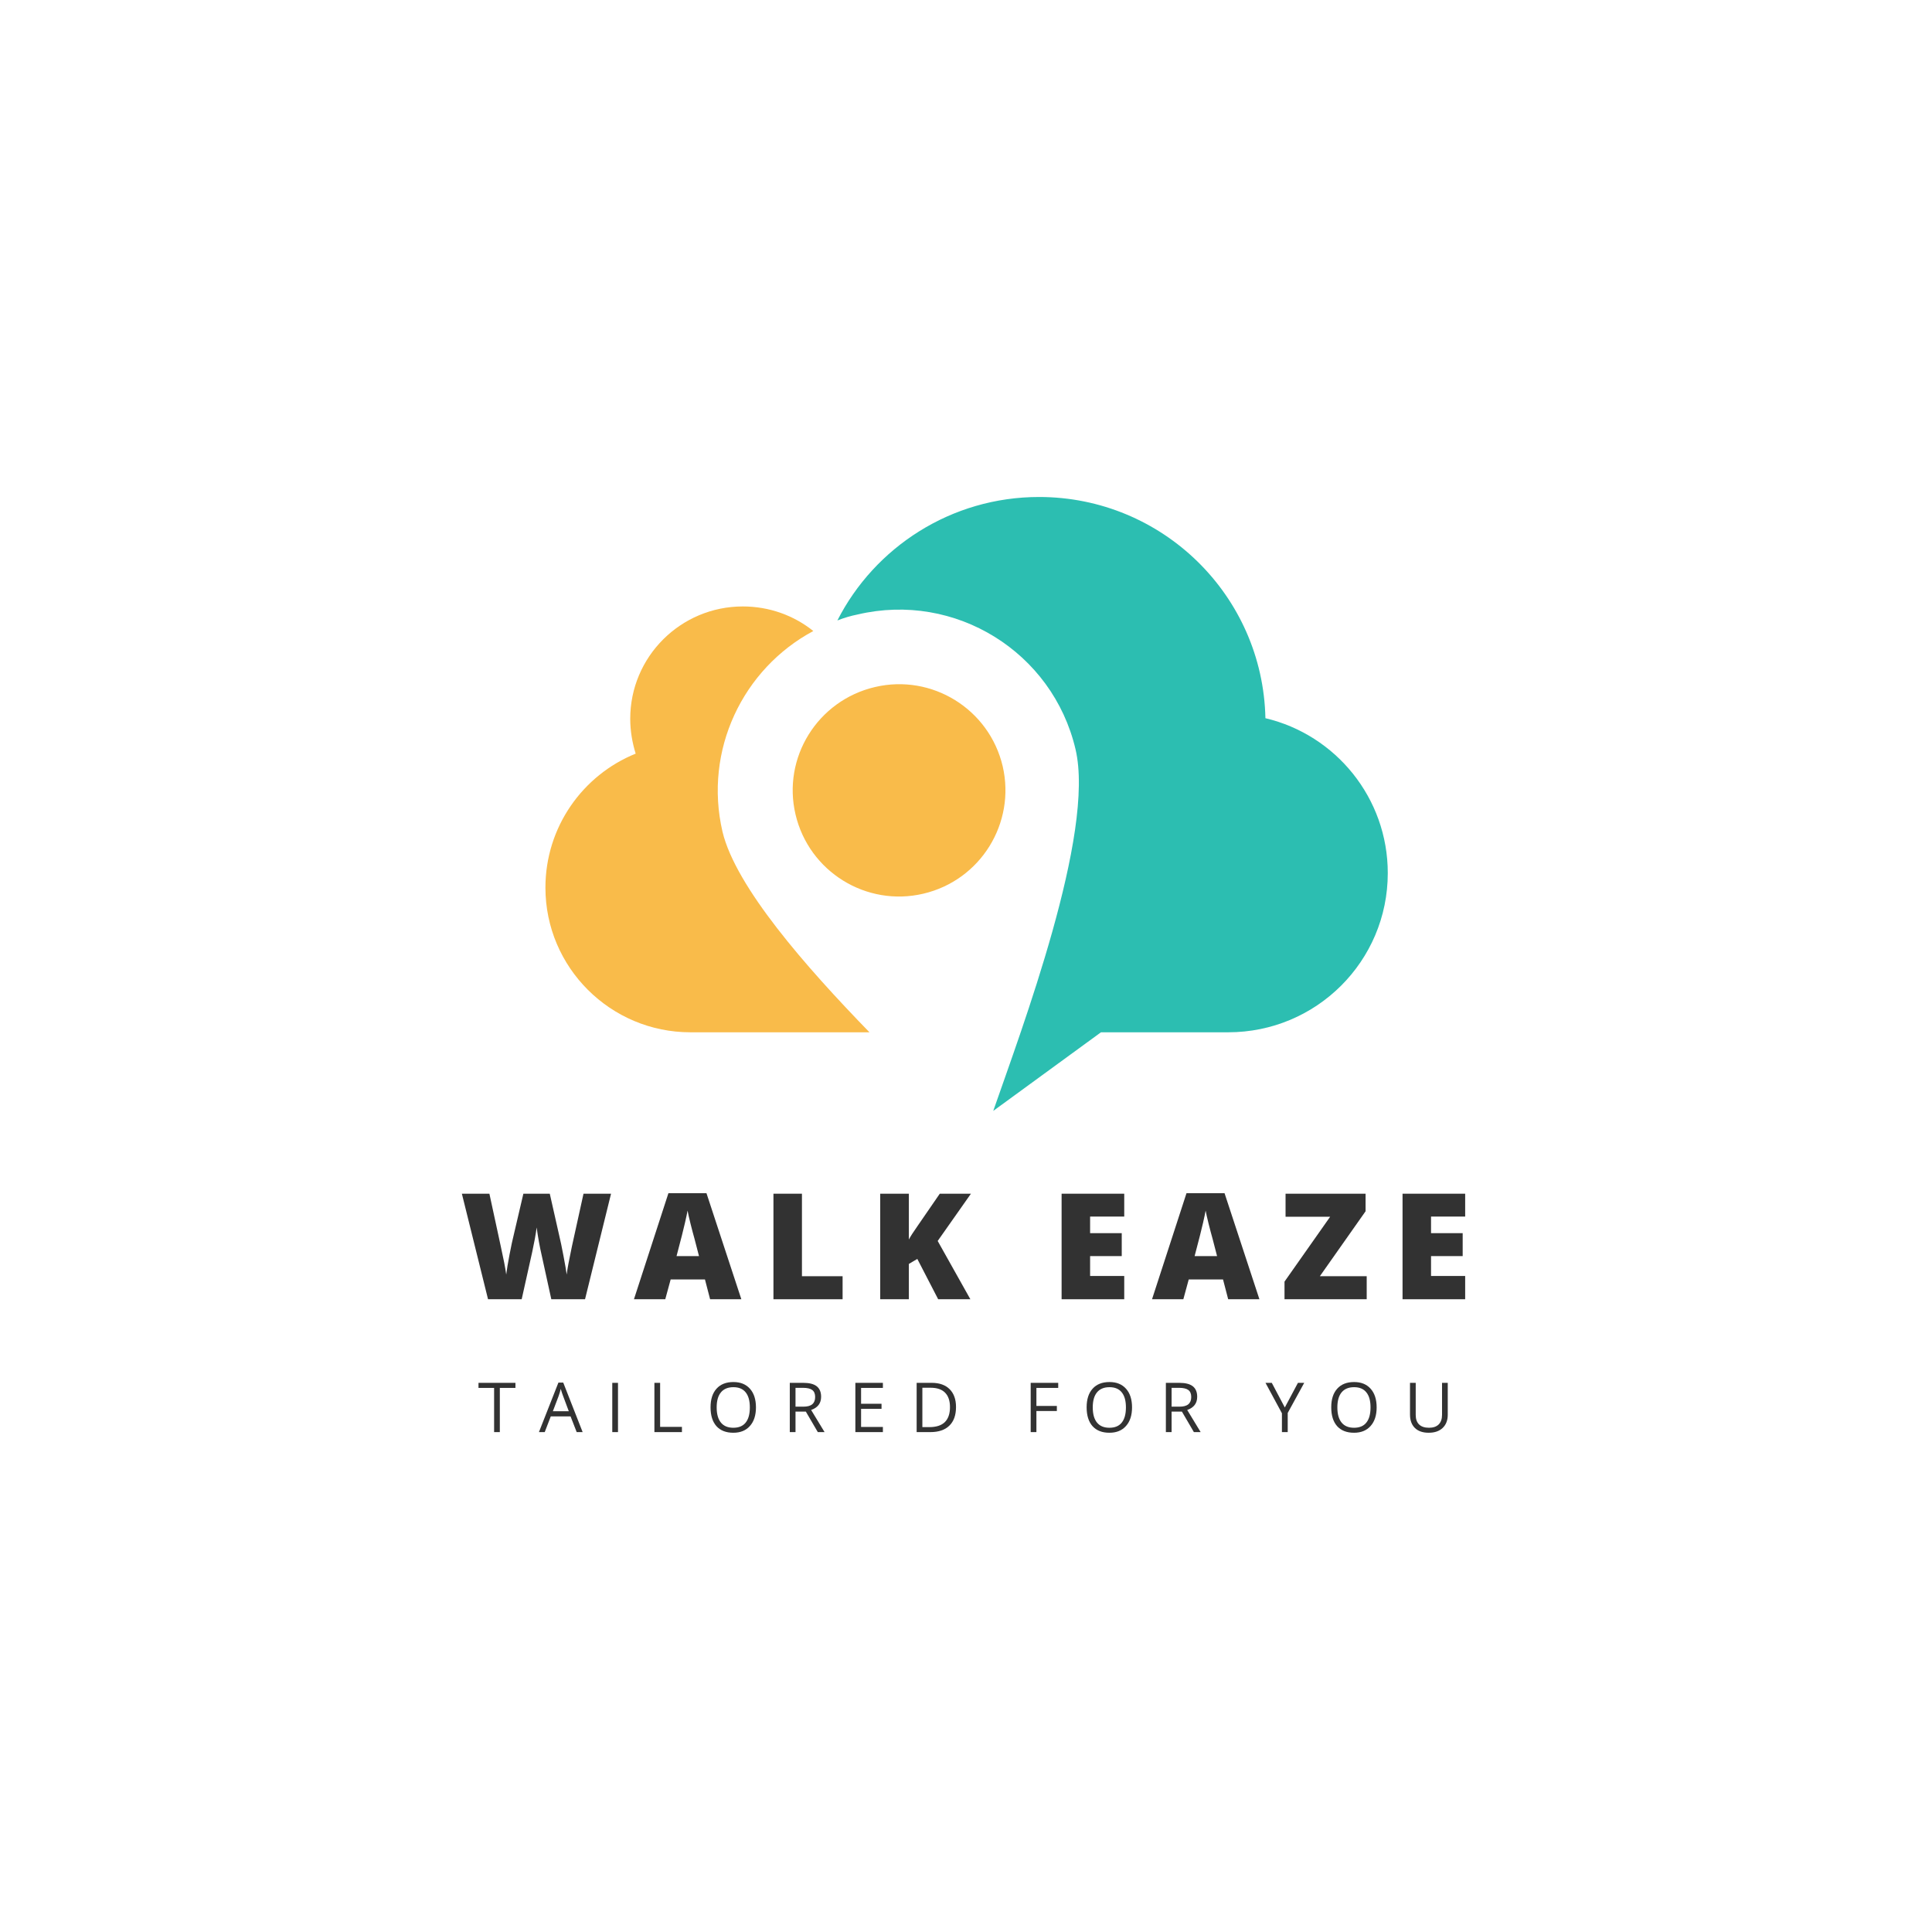
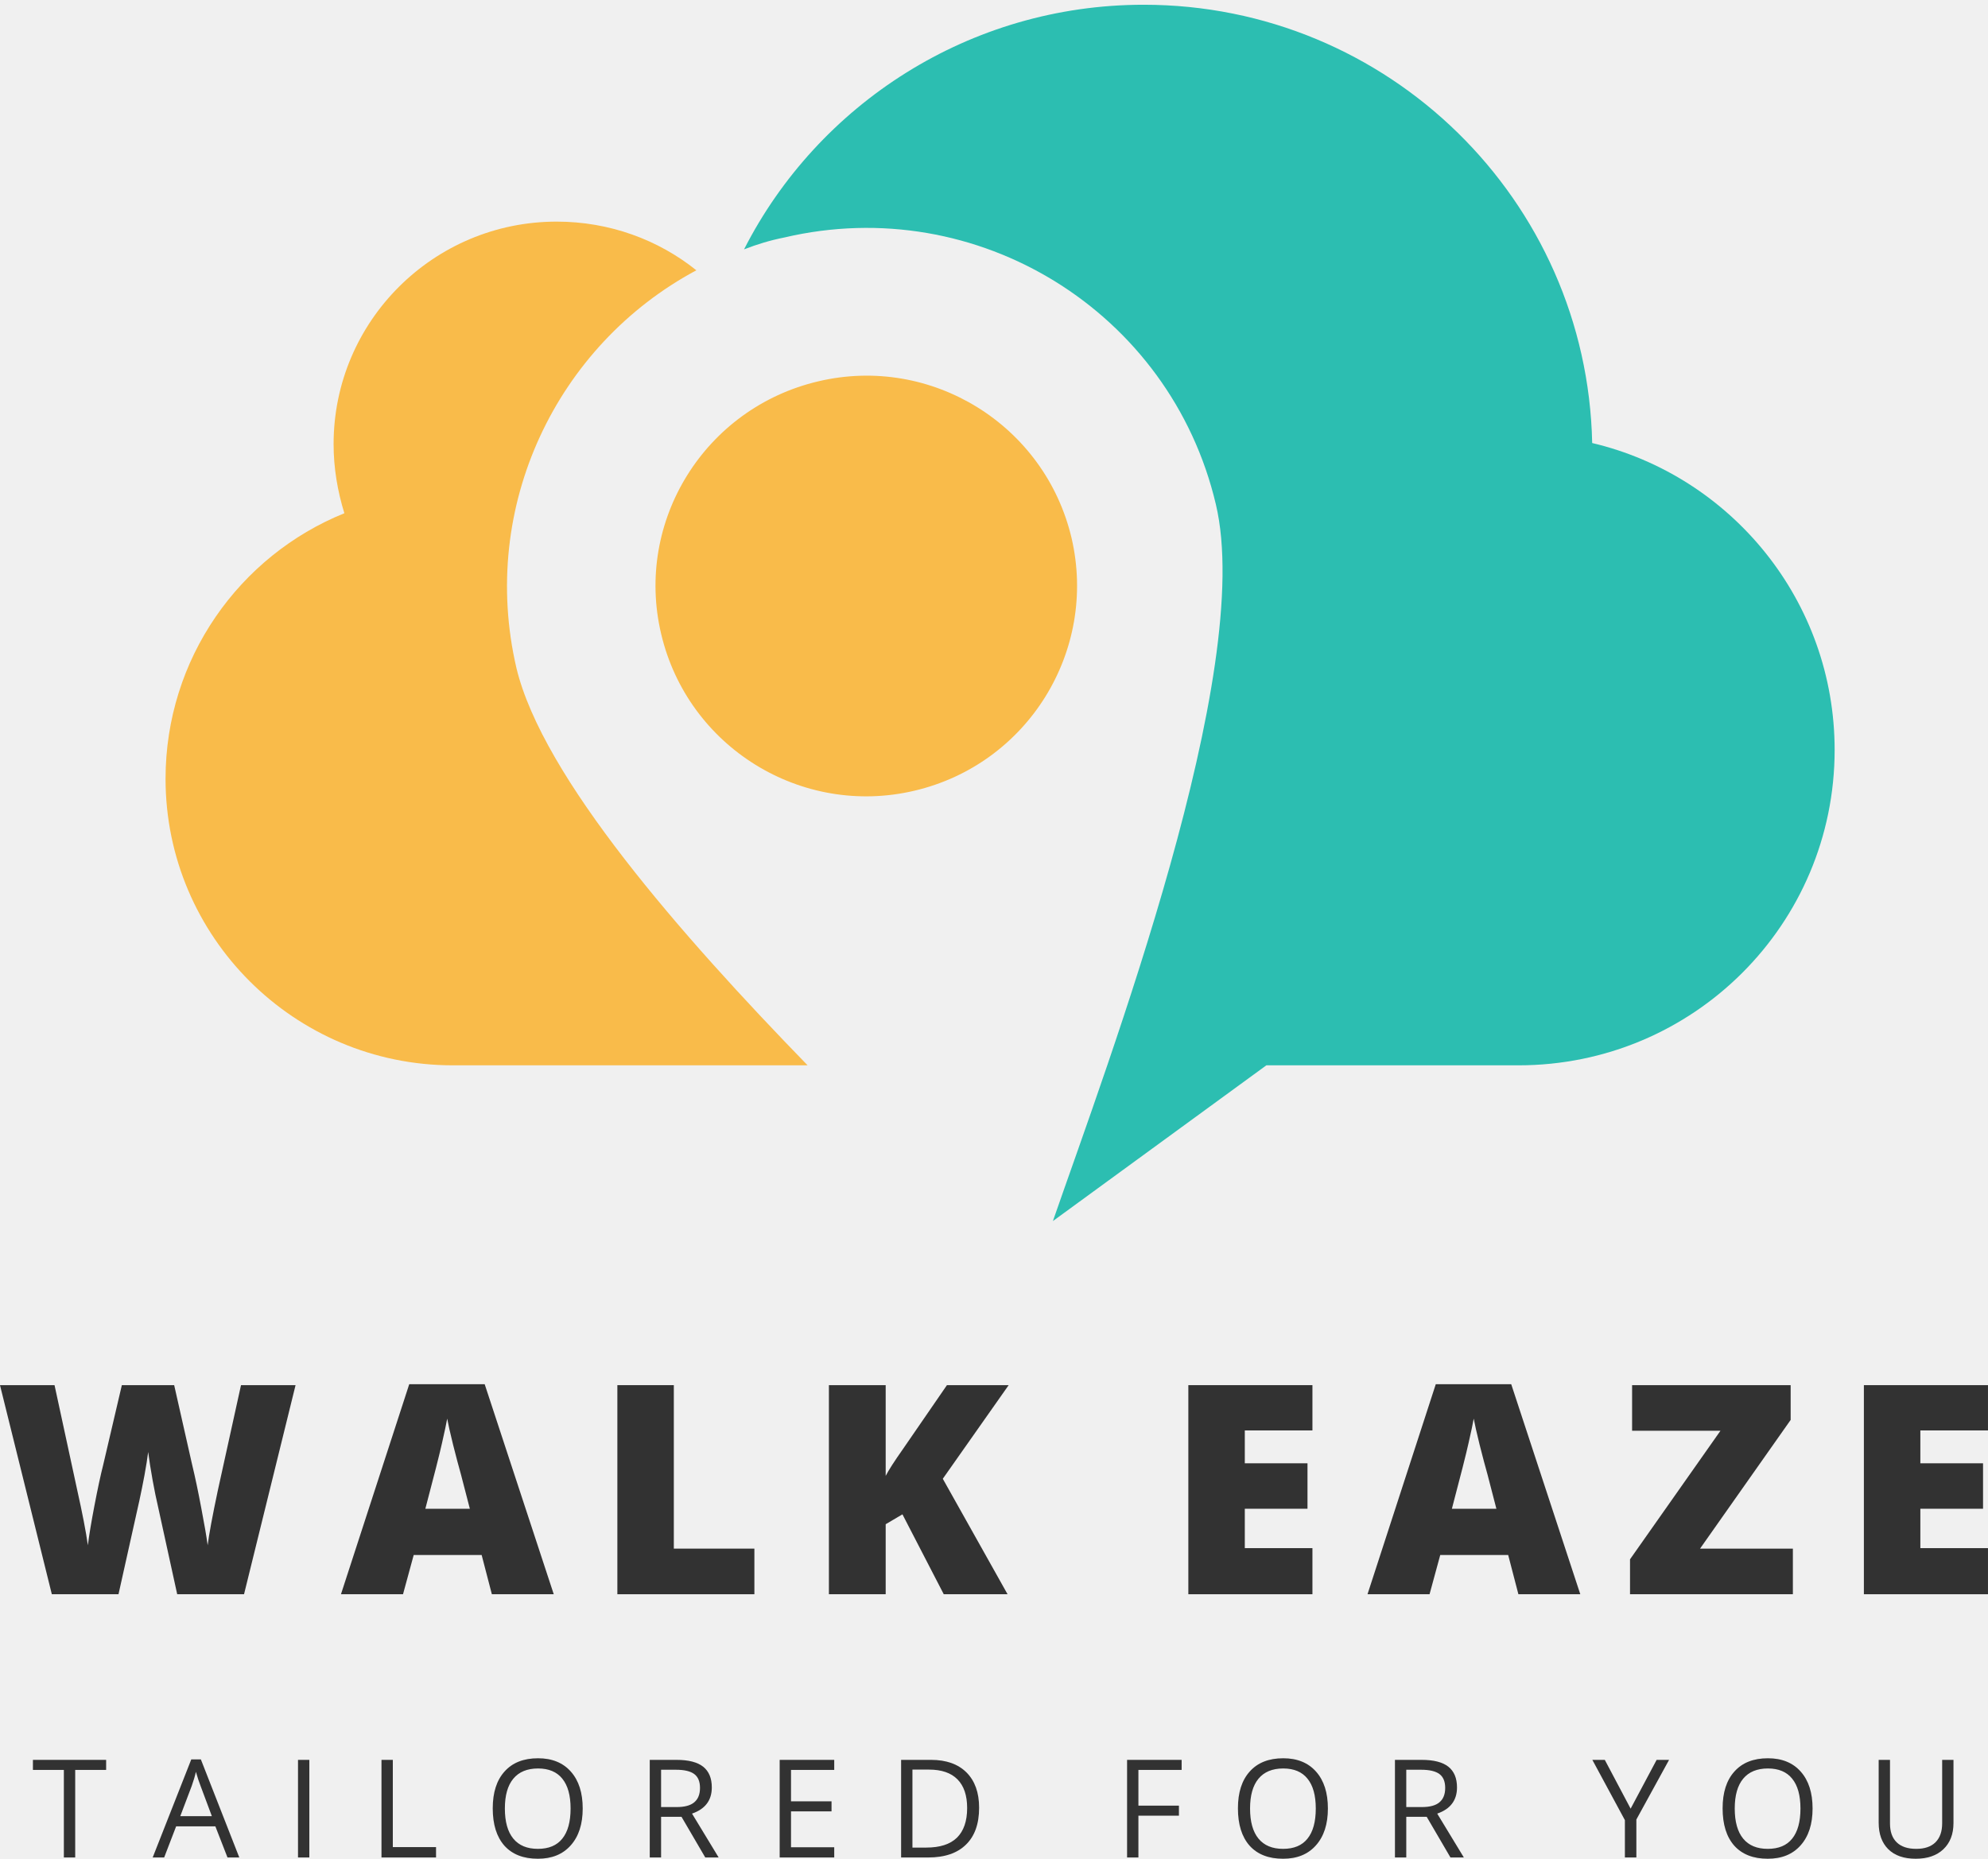
- <svg xmlns="http://www.w3.org/2000/svg" width="500" zoomAndPan="magnify" viewBox="0 0 375 375" height="500" preserveAspectRatio="xMidYMid meet" version="1.0">
+ <svg xmlns="http://www.w3.org/2000/svg" zoomAndPan="magnify" preserveAspectRatio="xMidYMid meet" version="1.0" viewBox="89.65 96 194.74 182.1">
  <defs>
    <g />
-     <clipPath id="9bfa212c7e">
+     <clipPath id="b9ccda6fce">
      <path d="M 105.867 117 L 196 117 L 196 201 L 105.867 201 Z M 105.867 117 " clip-rule="nonzero" />
    </clipPath>
-     <clipPath id="f4ceaf751c">
+     <clipPath id="2caedb57e1">
      <path d="M 162 96 L 269.367 96 L 269.367 216 L 162 216 Z M 162 96 " clip-rule="nonzero" />
    </clipPath>
  </defs>
-   <rect x="-37.5" width="450" fill="#ffffff" y="-37.5" height="450" fill-opacity="1" />
-   <rect x="-37.5" width="450" fill="#ffffff" y="-37.5" height="450" fill-opacity="1" />
-   <g clip-path="url(#9bfa212c7e)">
+   <g clip-path="url(#b9ccda6fce)">
    <path fill="#f9bb4a" d="M 169.82 133.355 C 180.887 130.746 192.008 137.625 194.621 148.723 C 197.18 159.762 190.34 170.855 179.219 173.465 C 168.152 176.07 157.027 169.191 154.414 158.098 C 151.801 147.059 158.695 135.961 169.82 133.355 Z M 134.004 200.367 C 118.488 200.367 105.867 187.777 105.867 172.297 C 105.867 160.539 113.094 150.441 123.383 146.281 C 122.715 144.117 122.328 141.844 122.328 139.512 C 122.328 127.477 132.113 117.711 144.184 117.711 C 149.355 117.711 154.137 119.488 157.863 122.48 C 144.184 129.805 136.562 145.613 140.234 161.426 C 142.793 172.133 156.363 187.609 168.762 200.367 Z M 134.004 200.367 " fill-opacity="1" fill-rule="evenodd" />
  </g>
-   <g clip-path="url(#f4ceaf751c)">
+   <g clip-path="url(#2caedb57e1)">
    <path fill="#2cbeb1" d="M 162.535 120.43 C 169.766 106.227 184.613 96.465 201.684 96.465 C 225.652 96.465 245.117 115.602 245.617 139.402 C 259.242 142.621 269.367 154.879 269.367 169.469 C 269.367 186.555 255.52 200.367 238.391 200.367 L 213.699 200.367 L 192.789 215.625 C 198.238 199.926 212.641 161.758 208.75 145.395 C 204.301 126.531 185.391 114.828 166.484 119.266 C 165.094 119.543 163.812 119.93 162.535 120.43 Z M 162.535 120.43 " fill-opacity="1" fill-rule="evenodd" />
  </g>
  <g fill="#323232" fill-opacity="1">
    <g transform="translate(89.21139, 252.1827)">
      <g>
        <path d="M 24.344 0 L 17.797 0 L 15.844 -8.922 C 15.75 -9.297 15.598 -10.039 15.391 -11.156 C 15.191 -12.27 15.047 -13.195 14.953 -13.938 C 14.879 -13.332 14.758 -12.578 14.594 -11.672 C 14.426 -10.773 14.258 -9.945 14.094 -9.188 C 13.926 -8.438 13.242 -5.375 12.047 0 L 5.516 0 L 0.438 -20.484 L 5.781 -20.484 L 8 -10.219 C 8.508 -7.945 8.859 -6.141 9.047 -4.797 C 9.16 -5.742 9.375 -7.035 9.688 -8.672 C 10 -10.305 10.289 -11.66 10.562 -12.734 L 12.375 -20.484 L 17.5 -20.484 L 19.25 -12.734 C 19.551 -11.492 19.852 -10.062 20.156 -8.438 C 20.469 -6.812 20.676 -5.598 20.781 -4.797 C 20.906 -5.828 21.238 -7.625 21.781 -10.188 L 24.047 -20.484 L 29.391 -20.484 Z M 24.344 0 " />
      </g>
    </g>
  </g>
  <g fill="#323232" fill-opacity="1">
    <g transform="translate(123.0503, 252.1827)">
      <g>
        <path d="M 14.781 0 L 13.781 -3.844 L 7.125 -3.844 L 6.078 0 L 0 0 L 6.688 -20.578 L 14.078 -20.578 L 20.844 0 Z M 12.625 -8.375 L 11.75 -11.75 C 11.539 -12.488 11.285 -13.453 10.984 -14.641 C 10.691 -15.828 10.5 -16.68 10.406 -17.203 C 10.32 -16.723 10.156 -15.938 9.906 -14.844 C 9.664 -13.75 9.117 -11.594 8.266 -8.375 Z M 12.625 -8.375 " />
      </g>
    </g>
  </g>
  <g fill="#323232" fill-opacity="1">
    <g transform="translate(147.9066, 252.1827)">
      <g>
        <path d="M 2.219 0 L 2.219 -20.484 L 7.75 -20.484 L 7.75 -4.469 L 15.641 -4.469 L 15.641 0 Z M 2.219 0 " />
      </g>
    </g>
  </g>
  <g fill="#323232" fill-opacity="1">
    <g transform="translate(168.6291, 252.1827)">
      <g>
        <path d="M 19.719 0 L 13.469 0 L 9.422 -7.828 L 7.781 -6.859 L 7.781 0 L 2.219 0 L 2.219 -20.484 L 7.781 -20.484 L 7.781 -11.594 C 8.062 -12.145 8.625 -13.02 9.469 -14.219 L 13.781 -20.484 L 19.828 -20.484 L 13.375 -11.312 Z M 19.719 0 " />
      </g>
    </g>
  </g>
  <g fill="#323232" fill-opacity="1">
    <g transform="translate(192.3644, 252.1827)">
      <g />
    </g>
  </g>
  <g fill="#323232" fill-opacity="1">
    <g transform="translate(203.8381, 252.1827)">
      <g>
        <path d="M 14.375 0 L 2.219 0 L 2.219 -20.484 L 14.375 -20.484 L 14.375 -16.047 L 7.75 -16.047 L 7.75 -12.828 L 13.891 -12.828 L 13.891 -8.375 L 7.75 -8.375 L 7.75 -4.516 L 14.375 -4.516 Z M 14.375 0 " />
      </g>
    </g>
  </g>
  <g fill="#323232" fill-opacity="1">
    <g transform="translate(223.6076, 252.1827)">
      <g>
        <path d="M 14.781 0 L 13.781 -3.844 L 7.125 -3.844 L 6.078 0 L 0 0 L 6.688 -20.578 L 14.078 -20.578 L 20.844 0 Z M 12.625 -8.375 L 11.75 -11.75 C 11.539 -12.488 11.285 -13.453 10.984 -14.641 C 10.691 -15.828 10.5 -16.68 10.406 -17.203 C 10.32 -16.723 10.156 -15.938 9.906 -14.844 C 9.664 -13.75 9.117 -11.594 8.266 -8.375 Z M 12.625 -8.375 " />
      </g>
    </g>
  </g>
  <g fill="#323232" fill-opacity="1">
    <g transform="translate(248.464, 252.1827)">
      <g>
        <path d="M 16.812 0 L 0.859 0 L 0.859 -3.422 L 9.719 -16.016 L 1.062 -16.016 L 1.062 -20.484 L 16.594 -20.484 L 16.594 -17.078 L 7.719 -4.469 L 16.812 -4.469 Z M 16.812 0 " />
      </g>
    </g>
  </g>
  <g fill="#323232" fill-opacity="1">
    <g transform="translate(270.0132, 252.1827)">
      <g>
        <path d="M 14.375 0 L 2.219 0 L 2.219 -20.484 L 14.375 -20.484 L 14.375 -16.047 L 7.75 -16.047 L 7.75 -12.828 L 13.891 -12.828 L 13.891 -8.375 L 7.75 -8.375 L 7.75 -4.516 L 14.375 -4.516 Z M 14.375 0 " />
      </g>
    </g>
  </g>
  <g fill="#323232" fill-opacity="1">
    <g transform="translate(92.7501, 277.971)">
      <g>
        <path d="M 4.266 0 L 3.156 0 L 3.156 -8.578 L 0.125 -8.578 L 0.125 -9.562 L 7.297 -9.562 L 7.297 -8.578 L 4.266 -8.578 Z M 4.266 0 " />
      </g>
    </g>
  </g>
  <g fill="#323232" fill-opacity="1">
    <g transform="translate(104.6065, 277.971)">
      <g>
        <path d="M 7.328 0 L 6.141 -3.047 L 2.297 -3.047 L 1.125 0 L 0 0 L 3.781 -9.609 L 4.719 -9.609 L 8.484 0 Z M 5.797 -4.047 L 4.688 -7.016 C 4.539 -7.391 4.391 -7.848 4.234 -8.391 C 4.141 -7.973 4.004 -7.516 3.828 -7.016 L 2.703 -4.047 Z M 5.797 -4.047 " />
      </g>
    </g>
  </g>
  <g fill="#323232" fill-opacity="1">
    <g transform="translate(117.5299, 277.971)">
      <g>
        <path d="M 1.312 0 L 1.312 -9.562 L 2.422 -9.562 L 2.422 0 Z M 1.312 0 " />
      </g>
    </g>
  </g>
  <g fill="#323232" fill-opacity="1">
    <g transform="translate(125.7074, 277.971)">
      <g>
        <path d="M 1.312 0 L 1.312 -9.562 L 2.422 -9.562 L 2.422 -1.016 L 6.656 -1.016 L 6.656 0 Z M 1.312 0 " />
      </g>
    </g>
  </g>
  <g fill="#323232" fill-opacity="1">
    <g transform="translate(137.1056, 277.971)">
      <g>
        <path d="M 9.625 -4.797 C 9.625 -3.266 9.234 -2.062 8.453 -1.188 C 7.68 -0.312 6.609 0.125 5.234 0.125 C 3.816 0.125 2.723 -0.301 1.953 -1.156 C 1.191 -2.02 0.812 -3.238 0.812 -4.812 C 0.812 -6.363 1.195 -7.566 1.969 -8.422 C 2.738 -9.285 3.832 -9.719 5.25 -9.719 C 6.625 -9.719 7.695 -9.281 8.469 -8.406 C 9.238 -7.539 9.625 -6.336 9.625 -4.797 Z M 2 -4.797 C 2 -3.504 2.273 -2.52 2.828 -1.844 C 3.379 -1.176 4.18 -0.844 5.234 -0.844 C 6.297 -0.844 7.094 -1.176 7.625 -1.844 C 8.164 -2.508 8.438 -3.492 8.438 -4.797 C 8.438 -6.086 8.164 -7.062 7.625 -7.719 C 7.094 -8.383 6.301 -8.719 5.25 -8.719 C 4.188 -8.719 3.379 -8.383 2.828 -7.719 C 2.273 -7.051 2 -6.078 2 -4.797 Z M 2 -4.797 " />
      </g>
    </g>
  </g>
  <g fill="#323232" fill-opacity="1">
    <g transform="translate(151.9862, 277.971)">
      <g>
        <path d="M 2.422 -3.984 L 2.422 0 L 1.312 0 L 1.312 -9.562 L 3.938 -9.562 C 5.113 -9.562 5.984 -9.336 6.547 -8.891 C 7.109 -8.441 7.391 -7.766 7.391 -6.859 C 7.391 -5.598 6.742 -4.742 5.453 -4.297 L 8.062 0 L 6.75 0 L 4.422 -3.984 Z M 2.422 -4.938 L 3.953 -4.938 C 4.734 -4.938 5.305 -5.094 5.672 -5.406 C 6.047 -5.719 6.234 -6.188 6.234 -6.812 C 6.234 -7.438 6.047 -7.891 5.672 -8.172 C 5.297 -8.453 4.695 -8.594 3.875 -8.594 L 2.422 -8.594 Z M 2.422 -4.938 " />
      </g>
    </g>
  </g>
  <g fill="#323232" fill-opacity="1">
    <g transform="translate(164.7133, 277.971)">
      <g>
        <path d="M 6.656 0 L 1.312 0 L 1.312 -9.562 L 6.656 -9.562 L 6.656 -8.578 L 2.422 -8.578 L 2.422 -5.5 L 6.391 -5.5 L 6.391 -4.516 L 2.422 -4.516 L 2.422 -1 L 6.656 -1 Z M 6.656 0 " />
      </g>
    </g>
  </g>
  <g fill="#323232" fill-opacity="1">
    <g transform="translate(176.6089, 277.971)">
      <g>
        <path d="M 8.953 -4.875 C 8.953 -3.289 8.52 -2.082 7.656 -1.25 C 6.801 -0.414 5.57 0 3.969 0 L 1.312 0 L 1.312 -9.562 L 4.25 -9.562 C 5.738 -9.562 6.895 -9.148 7.719 -8.328 C 8.539 -7.504 8.953 -6.352 8.953 -4.875 Z M 7.781 -4.844 C 7.781 -6.082 7.461 -7.02 6.828 -7.656 C 6.203 -8.289 5.273 -8.609 4.047 -8.609 L 2.422 -8.609 L 2.422 -0.969 L 3.781 -0.969 C 5.113 -0.969 6.113 -1.289 6.781 -1.938 C 7.445 -2.594 7.781 -3.562 7.781 -4.844 Z M 7.781 -4.844 " />
      </g>
    </g>
  </g>
  <g fill="#323232" fill-opacity="1">
    <g transform="translate(190.8219, 277.971)">
      <g />
    </g>
  </g>
  <g fill="#323232" fill-opacity="1">
    <g transform="translate(198.7441, 277.971)">
      <g>
        <path d="M 2.422 0 L 1.312 0 L 1.312 -9.562 L 6.656 -9.562 L 6.656 -8.578 L 2.422 -8.578 L 2.422 -5.078 L 6.391 -5.078 L 6.391 -4.094 L 2.422 -4.094 Z M 2.422 0 " />
      </g>
    </g>
  </g>
  <g fill="#323232" fill-opacity="1">
    <g transform="translate(210.103, 277.971)">
      <g>
        <path d="M 9.625 -4.797 C 9.625 -3.266 9.234 -2.062 8.453 -1.188 C 7.68 -0.312 6.609 0.125 5.234 0.125 C 3.816 0.125 2.723 -0.301 1.953 -1.156 C 1.191 -2.02 0.812 -3.238 0.812 -4.812 C 0.812 -6.363 1.195 -7.566 1.969 -8.422 C 2.738 -9.285 3.832 -9.719 5.25 -9.719 C 6.625 -9.719 7.695 -9.281 8.469 -8.406 C 9.238 -7.539 9.625 -6.336 9.625 -4.797 Z M 2 -4.797 C 2 -3.504 2.273 -2.52 2.828 -1.844 C 3.379 -1.176 4.18 -0.844 5.234 -0.844 C 6.297 -0.844 7.094 -1.176 7.625 -1.844 C 8.164 -2.508 8.438 -3.492 8.438 -4.797 C 8.438 -6.086 8.164 -7.062 7.625 -7.719 C 7.094 -8.383 6.301 -8.719 5.25 -8.719 C 4.188 -8.719 3.379 -8.383 2.828 -7.719 C 2.273 -7.051 2 -6.078 2 -4.797 Z M 2 -4.797 " />
      </g>
    </g>
  </g>
  <g fill="#323232" fill-opacity="1">
    <g transform="translate(224.9837, 277.971)">
      <g>
        <path d="M 2.422 -3.984 L 2.422 0 L 1.312 0 L 1.312 -9.562 L 3.938 -9.562 C 5.113 -9.562 5.984 -9.336 6.547 -8.891 C 7.109 -8.441 7.391 -7.766 7.391 -6.859 C 7.391 -5.598 6.742 -4.742 5.453 -4.297 L 8.062 0 L 6.75 0 L 4.422 -3.984 Z M 2.422 -4.938 L 3.953 -4.938 C 4.734 -4.938 5.305 -5.094 5.672 -5.406 C 6.047 -5.719 6.234 -6.188 6.234 -6.812 C 6.234 -7.438 6.047 -7.891 5.672 -8.172 C 5.297 -8.453 4.695 -8.594 3.875 -8.594 L 2.422 -8.594 Z M 2.422 -4.938 " />
      </g>
    </g>
  </g>
  <g fill="#323232" fill-opacity="1">
    <g transform="translate(237.7107, 277.971)">
      <g />
    </g>
  </g>
  <g fill="#323232" fill-opacity="1">
    <g transform="translate(245.6329, 277.971)">
      <g>
        <path d="M 3.75 -4.781 L 6.297 -9.562 L 7.516 -9.562 L 4.312 -3.719 L 4.312 0 L 3.188 0 L 3.188 -3.656 L 0 -9.562 L 1.219 -9.562 Z M 3.75 -4.781 " />
      </g>
    </g>
  </g>
  <g fill="#323232" fill-opacity="1">
    <g transform="translate(257.581, 277.971)">
      <g>
        <path d="M 9.625 -4.797 C 9.625 -3.266 9.234 -2.062 8.453 -1.188 C 7.68 -0.312 6.609 0.125 5.234 0.125 C 3.816 0.125 2.723 -0.301 1.953 -1.156 C 1.191 -2.02 0.812 -3.238 0.812 -4.812 C 0.812 -6.363 1.195 -7.566 1.969 -8.422 C 2.738 -9.285 3.832 -9.719 5.25 -9.719 C 6.625 -9.719 7.695 -9.281 8.469 -8.406 C 9.238 -7.539 9.625 -6.336 9.625 -4.797 Z M 2 -4.797 C 2 -3.504 2.273 -2.52 2.828 -1.844 C 3.379 -1.176 4.18 -0.844 5.234 -0.844 C 6.297 -0.844 7.094 -1.176 7.625 -1.844 C 8.164 -2.508 8.438 -3.492 8.438 -4.797 C 8.438 -6.086 8.164 -7.062 7.625 -7.719 C 7.094 -8.383 6.301 -8.719 5.25 -8.719 C 4.188 -8.719 3.379 -8.383 2.828 -7.719 C 2.273 -7.051 2 -6.078 2 -4.797 Z M 2 -4.797 " />
      </g>
    </g>
  </g>
  <g fill="#323232" fill-opacity="1">
    <g transform="translate(272.4616, 277.971)">
      <g>
        <path d="M 8.547 -9.562 L 8.547 -3.375 C 8.547 -2.281 8.211 -1.422 7.547 -0.797 C 6.891 -0.18 5.988 0.125 4.844 0.125 C 3.688 0.125 2.789 -0.188 2.156 -0.812 C 1.531 -1.438 1.219 -2.301 1.219 -3.406 L 1.219 -9.562 L 2.328 -9.562 L 2.328 -3.328 C 2.328 -2.523 2.547 -1.91 2.984 -1.484 C 3.422 -1.055 4.062 -0.844 4.906 -0.844 C 5.719 -0.844 6.344 -1.055 6.781 -1.484 C 7.219 -1.922 7.438 -2.539 7.438 -3.344 L 7.438 -9.562 Z M 8.547 -9.562 " />
      </g>
    </g>
  </g>
</svg>
